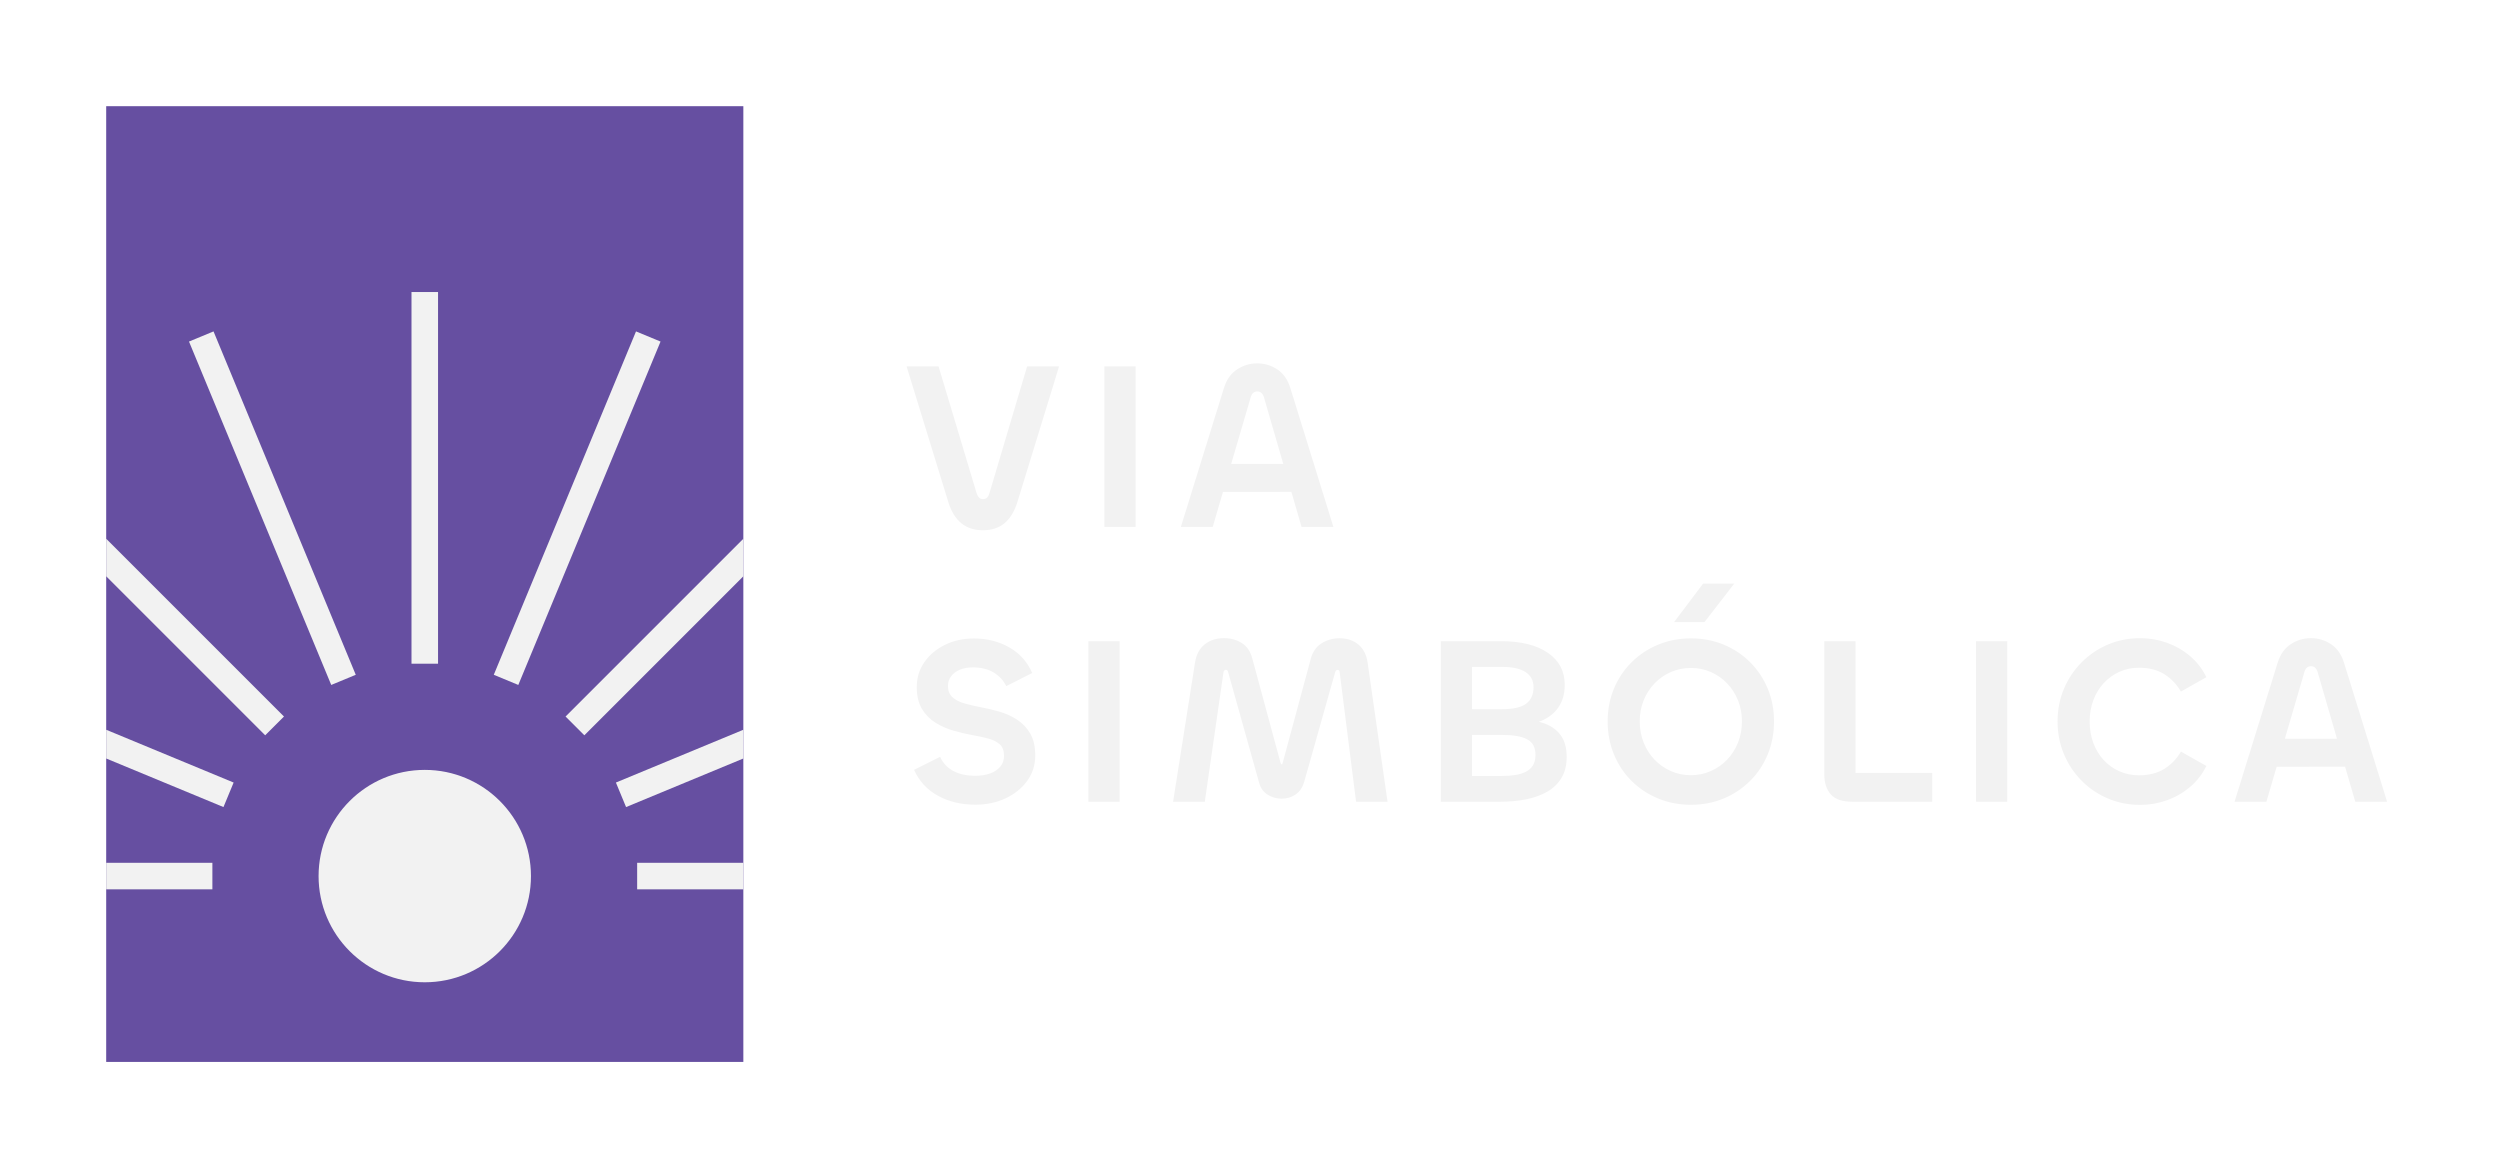
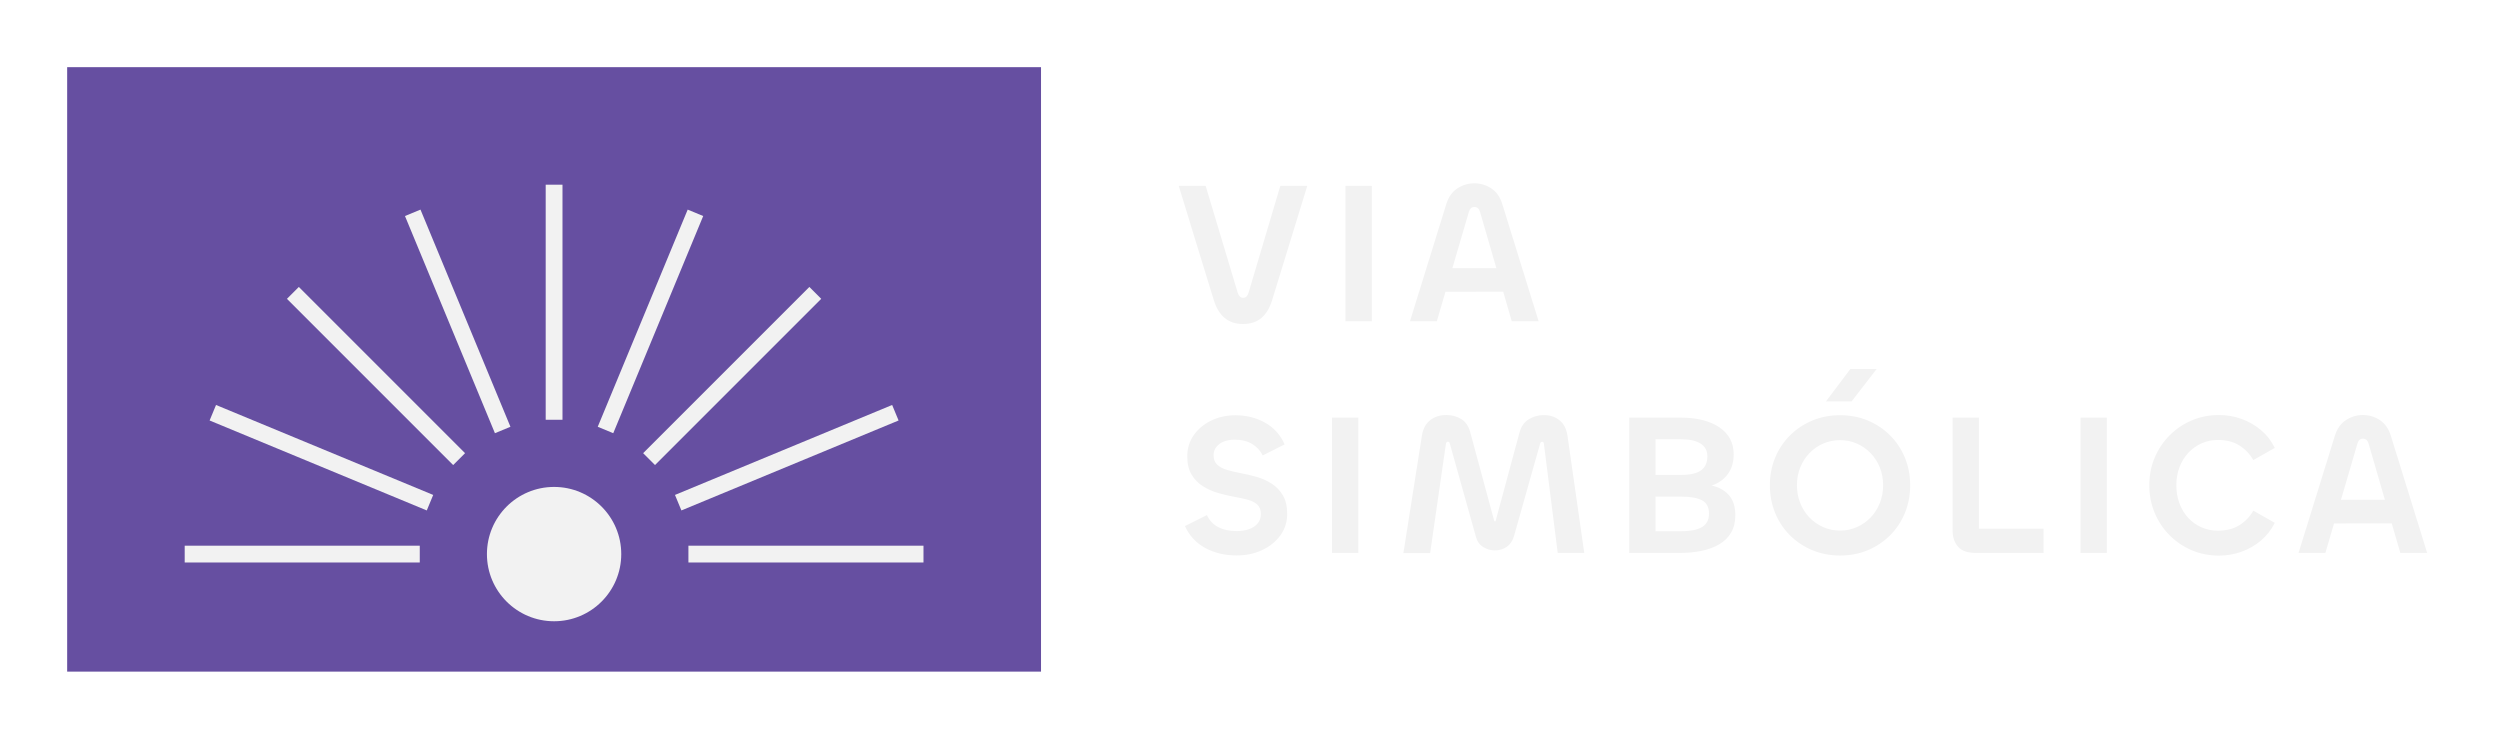
- <svg xmlns="http://www.w3.org/2000/svg" viewBox="0 0 753.352 352">
-   <defs>
-     <clipPath id="placa">
-       <rect width="192" height="288" />
-     </clipPath>
-   </defs>
+ <svg xmlns="http://www.w3.org/2000/svg" viewBox="0 0 1191.14 352">
  <g transform="translate(32 32)">
-     <rect width="192" height="288" fill="#664FA1" />
-     <g clip-path="url(#placa)">
-       <g fill="#F2F2F2" transform="translate(96 232)">
-         <rect x="-4" y="-176" width="8" height="112" transform="rotate(0)" />
-         <rect x="-4" y="-176" width="8" height="112" transform="rotate(22.5)" />
-         <rect x="-4" y="-176" width="8" height="112" transform="rotate(-22.5)" />
-         <rect x="-4" y="-176" width="8" height="112" transform="rotate(45)" />
-         <rect x="-4" y="-176" width="8" height="112" transform="rotate(-45)" />
-         <rect x="-4" y="-176" width="8" height="112" transform="rotate(67.5)" />
-         <rect x="-4" y="-176" width="8" height="112" transform="rotate(-67.5)" />
-         <rect x="-4" y="-176" width="8" height="112" transform="rotate(90)" />
-         <rect x="-4" y="-176" width="8" height="112" transform="rotate(-90)" />
-         <circle r="32" />
-       </g>
+     <rect width="464" height="288" fill="#664FA1" />
+     <g fill="#F2F2F2" transform="translate(232 232)">
+       <rect x="-4" y="-176" width="8" height="112" transform="rotate(0)" />
+       <rect x="-4" y="-176" width="8" height="112" transform="rotate(22.5)" />
+       <rect x="-4" y="-176" width="8" height="112" transform="rotate(-22.5)" />
+       <rect x="-4" y="-176" width="8" height="112" transform="rotate(45)" />
+       <rect x="-4" y="-176" width="8" height="112" transform="rotate(-45)" />
+       <rect x="-4" y="-176" width="8" height="112" transform="rotate(67.5)" />
+       <rect x="-4" y="-176" width="8" height="112" transform="rotate(-67.5)" />
+       <rect x="-4" y="-176" width="8" height="112" transform="rotate(90)" />
+       <rect x="-4" y="-176" width="8" height="112" transform="rotate(-90)" />
+       <circle r="32" />
    </g>
  </g>
  <g fill="#F2F2F2">
-     <path transform="translate(272 158.792)" d="M24.185 0.99Q20.235 0.99 17.643 -1.154Q15.051 -3.298 13.733 -7.586L1.202 -48.373H10.828L22.286 -10.187Q22.585 -9.298 23.045 -8.838Q23.506 -8.378 24.225 -8.378Q24.984 -8.378 25.441 -8.838Q25.898 -9.298 26.164 -10.187L37.51 -48.373H47.137L34.605 -7.586Q33.288 -3.298 30.731 -1.154Q28.175 0.99 24.185 0.99Z M60.803 -48.373H70.207V0H60.803Z M121.281 -10.571 93.19 -10.539V-18.987H121.281ZM83.843 0 96.824 -41.867Q97.998 -45.651 100.783 -47.471Q103.568 -49.292 106.827 -49.292Q110.157 -49.292 112.907 -47.471Q115.656 -45.651 116.829 -41.867L129.811 0H120.216L108.867 -39.112Q108.327 -40.835 106.866 -40.835Q105.406 -40.835 104.899 -39.112L93.437 0Z" />
-     <path transform="translate(272 241.592)" d="M21.906 0.893Q15.545 0.893 10.639 -1.802Q5.734 -4.496 3.441 -9.605L11.292 -13.531Q12.559 -10.716 15.266 -9.267Q17.972 -7.819 21.906 -7.819Q24.386 -7.819 26.321 -8.503Q28.255 -9.186 29.407 -10.541Q30.558 -11.896 30.558 -13.857Q30.558 -16.106 29.302 -17.263Q28.046 -18.42 25.908 -19.01Q23.771 -19.601 21.118 -20.05Q18.382 -20.547 15.448 -21.375Q12.513 -22.203 9.952 -23.782Q7.39 -25.361 5.824 -27.962Q4.258 -30.563 4.258 -34.559Q4.258 -38.732 6.544 -42.037Q8.83 -45.342 12.738 -47.268Q16.647 -49.194 21.496 -49.194Q27.354 -49.194 32.074 -46.548Q36.794 -43.902 39.048 -38.793L31.229 -34.836Q29.962 -37.412 27.424 -38.947Q24.887 -40.483 21.114 -40.483Q18.98 -40.483 17.301 -39.803Q15.623 -39.123 14.642 -37.856Q13.661 -36.589 13.661 -34.902Q13.661 -32.724 14.993 -31.508Q16.325 -30.291 18.558 -29.645Q20.791 -28.999 23.523 -28.478Q26.259 -27.981 29.134 -27.153Q32.009 -26.325 34.459 -24.746Q36.909 -23.167 38.435 -20.57Q39.962 -17.972 39.962 -13.936Q39.962 -9.634 37.544 -6.297Q35.127 -2.959 31.039 -1.033Q26.95 0.893 21.906 0.893Z M55.979 -48.373H65.383V0H55.979Z M91.051 0.032H81.496L88.131 -42.054Q88.721 -45.597 91.063 -47.444Q93.406 -49.292 96.827 -49.292Q99.834 -49.292 102.183 -47.835Q104.533 -46.379 105.379 -43.123L113.884 -11.7Q113.999 -11.258 114.204 -11.258Q114.351 -11.258 114.409 -11.34Q114.466 -11.423 114.524 -11.7L122.957 -42.94Q123.803 -46.195 126.228 -47.727Q128.653 -49.259 131.7 -49.259Q135.042 -49.259 137.328 -47.376Q139.615 -45.493 140.133 -41.838L146.12 0H136.637L131.724 -38.798Q131.699 -39.269 131.56 -39.497Q131.422 -39.726 131.048 -39.726Q130.803 -39.726 130.6 -39.53Q130.397 -39.334 130.307 -38.928L120.999 -5.965Q120.257 -3.438 118.419 -2.177Q116.58 -0.917 114.204 -0.917Q111.899 -0.917 109.969 -2.138Q108.039 -3.358 107.409 -5.775L98.108 -38.992Q98.018 -39.431 97.847 -39.595Q97.676 -39.758 97.399 -39.758Q97.123 -39.758 96.92 -39.546Q96.716 -39.334 96.659 -38.831Z M180.095 0H162.179V-48.373H180.322Q189.311 -48.373 194.414 -44.888Q199.517 -41.403 199.517 -35.236Q199.517 -31.244 197.654 -28.508Q195.791 -25.772 192.511 -24.4Q189.232 -23.029 184.887 -23.029V-24.869Q189.242 -24.869 192.698 -23.82Q196.154 -22.77 198.129 -20.27Q200.104 -17.77 200.104 -13.461Q200.104 -9.85 198.599 -7.274Q197.094 -4.698 194.385 -3.1Q191.676 -1.501 188.037 -0.751Q184.397 0 180.095 0ZM171.583 -20.13V-7.757H180.556Q182.708 -7.757 184.533 -8.038Q186.357 -8.319 187.744 -8.997Q189.132 -9.676 189.916 -10.914Q190.7 -12.151 190.7 -14.105Q190.7 -17.478 188.214 -18.804Q185.727 -20.13 180.686 -20.13ZM171.583 -40.616V-27.887H180.686Q185.63 -27.887 187.872 -29.525Q190.114 -31.162 190.114 -34.512Q190.114 -37.517 187.714 -39.067Q185.313 -40.616 180.815 -40.616Z M237.535 0.918Q232.225 0.918 227.658 -0.974Q223.092 -2.865 219.664 -6.269Q216.237 -9.673 214.345 -14.269Q212.454 -18.864 212.454 -24.199Q212.454 -29.502 214.345 -34.065Q216.237 -38.628 219.664 -42.032Q223.092 -45.436 227.658 -47.328Q232.225 -49.22 237.535 -49.22Q242.885 -49.22 247.432 -47.328Q251.979 -45.436 255.39 -42.032Q258.801 -38.628 260.693 -34.065Q262.585 -29.502 262.585 -24.199Q262.585 -18.864 260.693 -14.269Q258.801 -9.673 255.374 -6.269Q251.946 -2.865 247.416 -0.974Q242.885 0.918 237.535 0.918ZM237.535 -7.992Q240.735 -7.992 243.546 -9.239Q246.357 -10.486 248.463 -12.683Q250.568 -14.881 251.743 -17.836Q252.918 -20.791 252.918 -24.199Q252.918 -27.615 251.743 -30.534Q250.568 -33.453 248.463 -35.65Q246.357 -37.848 243.562 -39.079Q240.767 -40.31 237.535 -40.31Q234.303 -40.31 231.492 -39.079Q228.681 -37.848 226.576 -35.65Q224.47 -33.453 223.295 -30.534Q222.12 -27.615 222.12 -24.199Q222.12 -20.791 223.295 -17.836Q224.47 -14.881 226.576 -12.683Q228.681 -10.486 231.492 -9.239Q234.303 -7.992 237.535 -7.992ZM241.644 -54.147H232.486L241.209 -65.726H250.598Z M287.143 -48.373V-8.68H310.249V0H286.152Q281.65 0 279.695 -2.215Q277.739 -4.43 277.739 -8.182V-48.373Z M323.459 -48.373H332.863V0H323.459Z M372.949 0.951Q367.704 0.951 363.189 -0.977Q358.675 -2.905 355.264 -6.345Q351.853 -9.785 349.941 -14.36Q348.03 -18.936 348.03 -24.199Q348.03 -29.463 349.941 -34.006Q351.853 -38.549 355.264 -41.989Q358.675 -45.429 363.189 -47.357Q367.704 -49.284 372.949 -49.284Q377.14 -49.284 381.014 -47.889Q384.888 -46.494 387.982 -43.864Q391.076 -41.234 392.869 -37.526L385.201 -33.193Q383.269 -36.512 380.172 -38.443Q377.075 -40.374 372.568 -40.374Q369.361 -40.374 366.658 -39.147Q363.955 -37.92 361.941 -35.742Q359.927 -33.565 358.812 -30.61Q357.696 -27.655 357.696 -24.199Q357.696 -20.712 358.795 -17.74Q359.895 -14.769 361.889 -12.592Q363.883 -10.414 366.622 -9.187Q369.361 -7.96 372.568 -7.96Q377.075 -7.96 380.211 -9.91Q383.348 -11.861 385.201 -15.108L392.869 -10.776Q391.076 -7.107 387.982 -4.473Q384.888 -1.84 381.014 -0.445Q377.14 0.951 372.949 0.951Z M438.801 -10.571 410.71 -10.539V-18.987H438.801ZM401.363 0 414.344 -41.867Q415.518 -45.651 418.303 -47.471Q421.088 -49.292 424.347 -49.292Q427.677 -49.292 430.427 -47.471Q433.176 -45.651 434.349 -41.867L447.331 0H437.736L426.387 -39.112Q425.847 -40.835 424.386 -40.835Q422.926 -40.835 422.419 -39.112L410.957 0Z" />
+     <path transform="translate(560 153.056)" d="M32.247 1.32Q26.98 1.32 23.524 -1.539Q20.068 -4.397 18.311 -10.115L1.602 -64.498H14.438L29.715 -13.583Q30.113 -12.398 30.727 -11.784Q31.341 -11.17 32.3 -11.17Q33.312 -11.17 33.921 -11.784Q34.53 -12.398 34.885 -13.583L50.013 -64.498H62.849L46.141 -10.115Q44.384 -4.397 40.975 -1.539Q37.567 1.32 32.247 1.32Z M81.071 -64.498H93.609V0H81.071Z M161.708 -14.094 124.254 -14.051V-25.317H161.708ZM111.791 0 129.099 -55.823Q130.664 -60.868 134.378 -63.295Q138.091 -65.722 142.436 -65.722Q146.876 -65.722 150.542 -63.295Q154.208 -60.868 155.773 -55.823L173.081 0H160.288L145.156 -52.149Q144.436 -54.447 142.489 -54.447Q140.541 -54.447 139.865 -52.149L124.583 0Z" />
+     <path transform="translate(560 263.456)" d="M29.209 1.191Q20.726 1.191 14.186 -2.402Q7.646 -5.995 4.588 -12.807L15.056 -18.041Q16.745 -14.288 20.354 -12.357Q23.963 -10.425 29.209 -10.425Q32.515 -10.425 35.094 -11.337Q37.673 -12.248 39.209 -14.055Q40.745 -15.861 40.745 -18.476Q40.745 -21.475 39.07 -23.018Q37.395 -24.56 34.545 -25.347Q31.694 -26.134 28.157 -26.734Q24.509 -27.396 20.597 -28.5Q16.685 -29.604 13.269 -31.709Q9.854 -33.814 7.765 -37.282Q5.677 -40.751 5.677 -46.079Q5.677 -51.643 8.725 -56.049Q11.774 -60.456 16.985 -63.024Q22.195 -65.593 28.662 -65.593Q36.472 -65.593 42.765 -62.064Q49.059 -58.536 52.064 -51.725L41.639 -46.447Q39.949 -49.883 36.566 -51.93Q33.183 -53.977 28.153 -53.977Q25.307 -53.977 23.069 -53.07Q20.83 -52.163 19.523 -50.475Q18.215 -48.786 18.215 -46.535Q18.215 -43.632 19.991 -42.011Q21.766 -40.389 24.744 -39.527Q27.722 -38.666 31.365 -37.97Q35.013 -37.308 38.846 -36.204Q42.679 -35.1 45.945 -32.995Q49.212 -30.89 51.247 -27.426Q53.283 -23.963 53.283 -18.582Q53.283 -12.845 50.059 -8.396Q46.836 -3.946 41.385 -1.377Q35.934 1.191 29.209 1.191Z M74.639 -64.498H87.177V0H74.639Z M121.401 0.043H108.661L117.508 -56.072Q118.295 -60.796 121.418 -63.259Q124.541 -65.722 129.102 -65.722Q133.111 -65.722 136.244 -63.78Q139.377 -61.838 140.505 -57.498L151.845 -15.599Q151.999 -15.01 152.272 -15.01Q152.468 -15.01 152.545 -15.12Q152.621 -15.23 152.698 -15.599L163.943 -57.253Q165.071 -61.593 168.304 -63.636Q171.538 -65.679 175.6 -65.679Q180.055 -65.679 183.104 -63.168Q186.153 -60.657 186.844 -55.784L194.826 0H182.183L175.632 -51.731Q175.598 -52.359 175.414 -52.663Q175.229 -52.968 174.731 -52.968Q174.405 -52.968 174.134 -52.706Q173.863 -52.445 173.743 -51.904L161.332 -7.954Q160.343 -4.583 157.892 -2.903Q155.441 -1.223 152.272 -1.223Q149.199 -1.223 146.625 -2.85Q144.052 -4.478 143.212 -7.699L130.81 -51.99Q130.69 -52.575 130.463 -52.793Q130.235 -53.011 129.866 -53.011Q129.497 -53.011 129.226 -52.728Q128.955 -52.445 128.879 -51.774Z M240.127 0H216.239V-64.498H240.429Q252.415 -64.498 259.219 -59.851Q266.023 -55.204 266.023 -46.982Q266.023 -41.659 263.539 -38.011Q261.055 -34.363 256.682 -32.534Q252.309 -30.705 246.516 -30.705V-33.159Q252.323 -33.159 256.931 -31.76Q261.539 -30.361 264.172 -27.027Q266.805 -23.693 266.805 -17.948Q266.805 -13.133 264.799 -9.699Q262.792 -6.265 259.181 -4.133Q255.569 -2.002 250.716 -1.001Q245.863 0 240.127 0ZM228.777 -26.84V-10.343H240.741Q243.611 -10.343 246.044 -10.718Q248.476 -11.092 250.326 -11.996Q252.175 -12.901 253.221 -14.551Q254.267 -16.202 254.267 -18.807Q254.267 -23.303 250.952 -25.071Q247.636 -26.84 240.914 -26.84ZM228.777 -54.155V-37.183H240.914Q247.507 -37.183 250.496 -39.366Q253.485 -41.549 253.485 -46.017Q253.485 -50.023 250.285 -52.089Q247.085 -54.155 241.087 -54.155Z M316.714 1.224Q309.633 1.224 303.545 -1.298Q297.456 -3.821 292.886 -8.359Q288.316 -12.897 285.794 -19.025Q283.271 -25.152 283.271 -32.266Q283.271 -39.336 285.794 -45.42Q288.316 -51.504 292.886 -56.043Q297.456 -60.581 303.545 -63.104Q309.633 -65.626 316.714 -65.626Q323.847 -65.626 329.909 -63.104Q335.972 -60.581 340.52 -56.043Q345.068 -51.504 347.59 -45.42Q350.113 -39.336 350.113 -32.266Q350.113 -25.152 347.59 -19.025Q345.068 -12.897 340.498 -8.359Q335.929 -3.821 329.888 -1.298Q323.847 1.224 316.714 1.224ZM316.714 -10.656Q320.98 -10.656 324.728 -12.319Q328.476 -13.982 331.283 -16.911Q334.091 -19.841 335.658 -23.781Q337.224 -27.721 337.224 -32.266Q337.224 -36.82 335.658 -40.712Q334.091 -44.604 331.283 -47.534Q328.476 -50.464 324.75 -52.105Q321.023 -53.746 316.714 -53.746Q312.404 -53.746 308.656 -52.105Q304.908 -50.464 302.101 -47.534Q299.294 -44.604 297.727 -40.712Q296.16 -36.82 296.16 -32.266Q296.16 -27.721 297.727 -23.781Q299.294 -19.841 302.101 -16.911Q304.908 -13.982 308.656 -12.319Q312.404 -10.656 316.714 -10.656ZM322.193 -72.196H309.981L321.612 -87.635H334.131Z M382.857 -64.498V-11.573H413.666V0H381.536Q375.533 0 372.926 -2.953Q370.319 -5.906 370.319 -10.91V-64.498Z M431.279 -64.498H443.817V0H431.279Z M497.266 1.267Q490.272 1.267 484.253 -1.303Q478.233 -3.873 473.685 -8.46Q469.137 -13.046 466.588 -19.147Q464.039 -25.248 464.039 -32.266Q464.039 -39.283 466.588 -45.341Q469.137 -51.399 473.685 -55.985Q478.233 -60.572 484.253 -63.142Q490.272 -65.712 497.266 -65.712Q502.853 -65.712 508.018 -63.852Q513.183 -61.992 517.309 -58.486Q521.435 -54.979 523.825 -50.035L513.602 -44.258Q511.025 -48.683 506.895 -51.258Q502.766 -53.832 496.757 -53.832Q492.481 -53.832 488.877 -52.196Q485.273 -50.56 482.588 -47.656Q479.903 -44.753 478.415 -40.813Q476.928 -36.873 476.928 -32.266Q476.928 -27.615 478.394 -23.654Q479.86 -19.692 482.518 -16.789Q485.177 -13.886 488.829 -12.249Q492.481 -10.613 496.757 -10.613Q502.766 -10.613 506.948 -13.214Q511.131 -15.815 513.602 -20.144L523.825 -14.367Q521.435 -9.476 517.309 -5.964Q513.183 -2.453 508.018 -0.593Q502.853 1.267 497.266 1.267Z M585.068 -14.094 547.614 -14.051V-25.317H585.068ZM535.151 0 552.459 -55.823Q554.024 -60.868 557.738 -63.295Q561.451 -65.722 565.796 -65.722Q570.236 -65.722 573.902 -63.295Q577.568 -60.868 579.133 -55.823L596.441 0H583.648L568.516 -52.149Q567.796 -54.447 565.849 -54.447Q563.901 -54.447 563.225 -52.149L547.943 0Z" />
  </g>
</svg>
